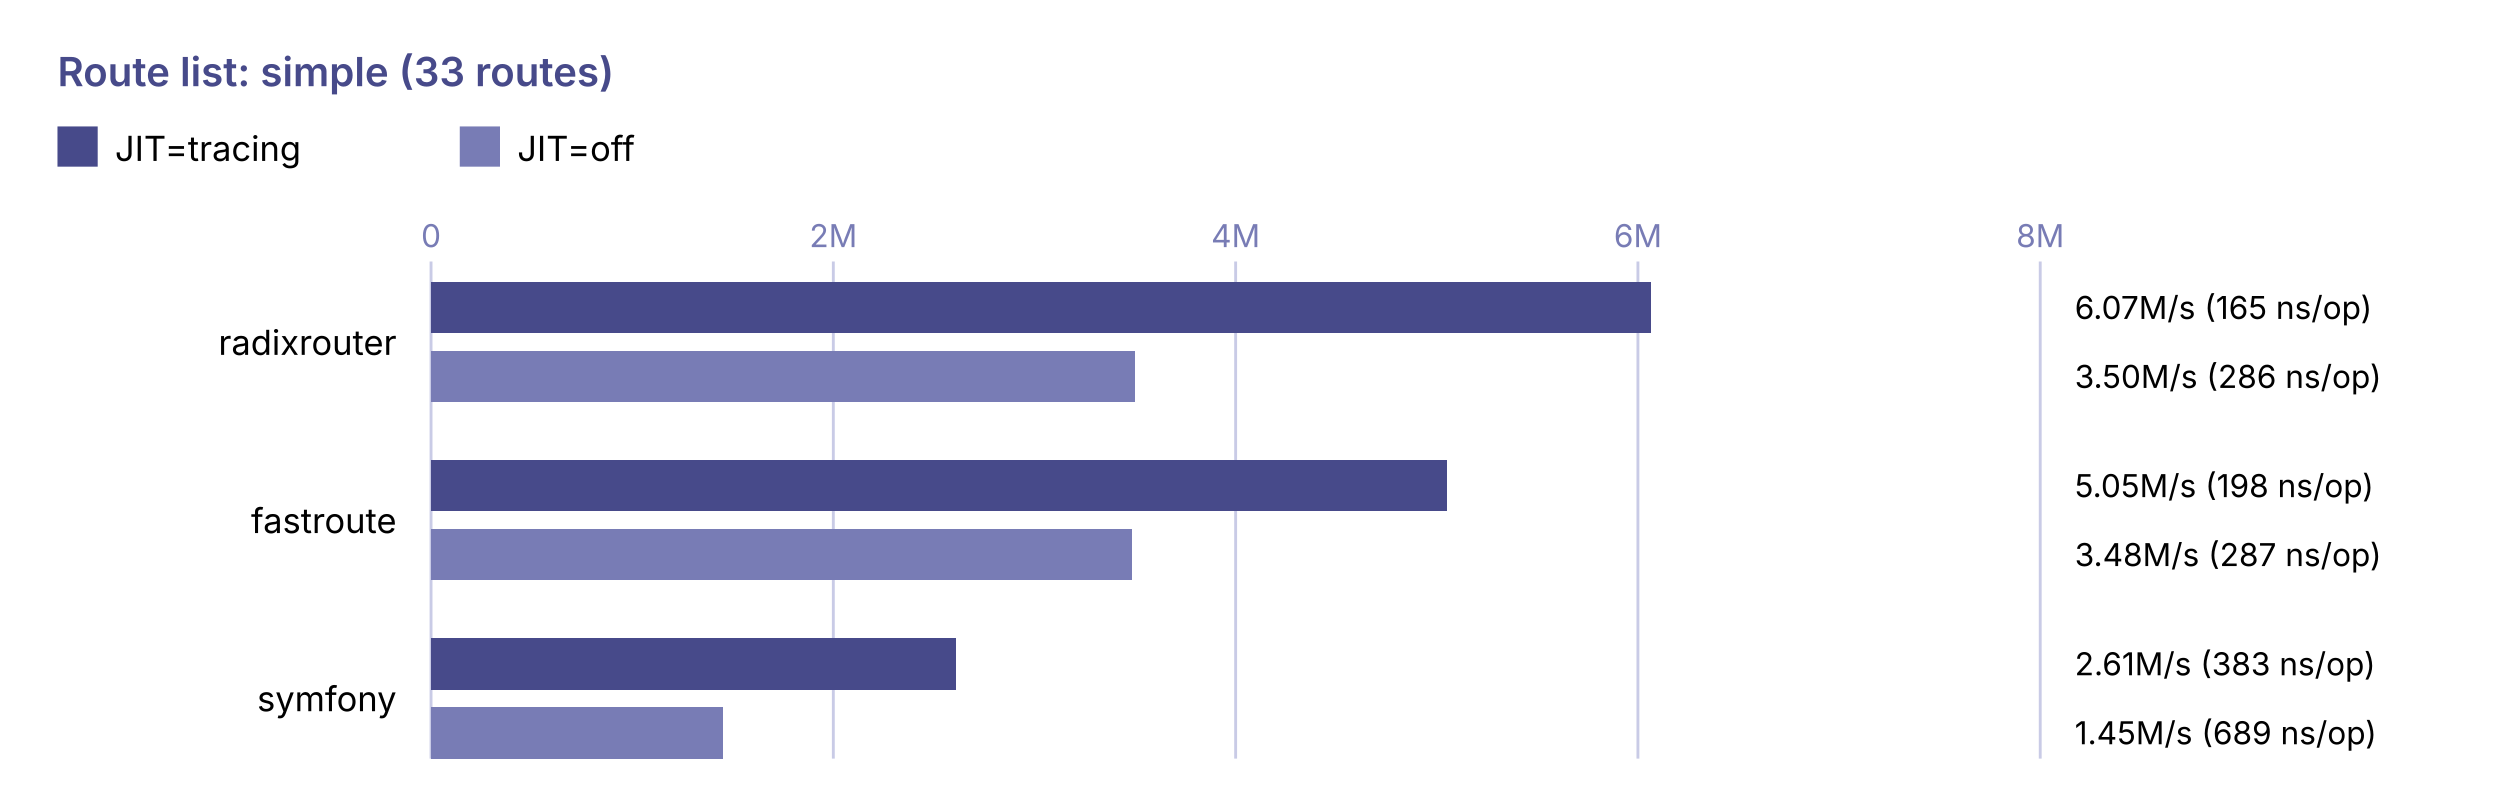
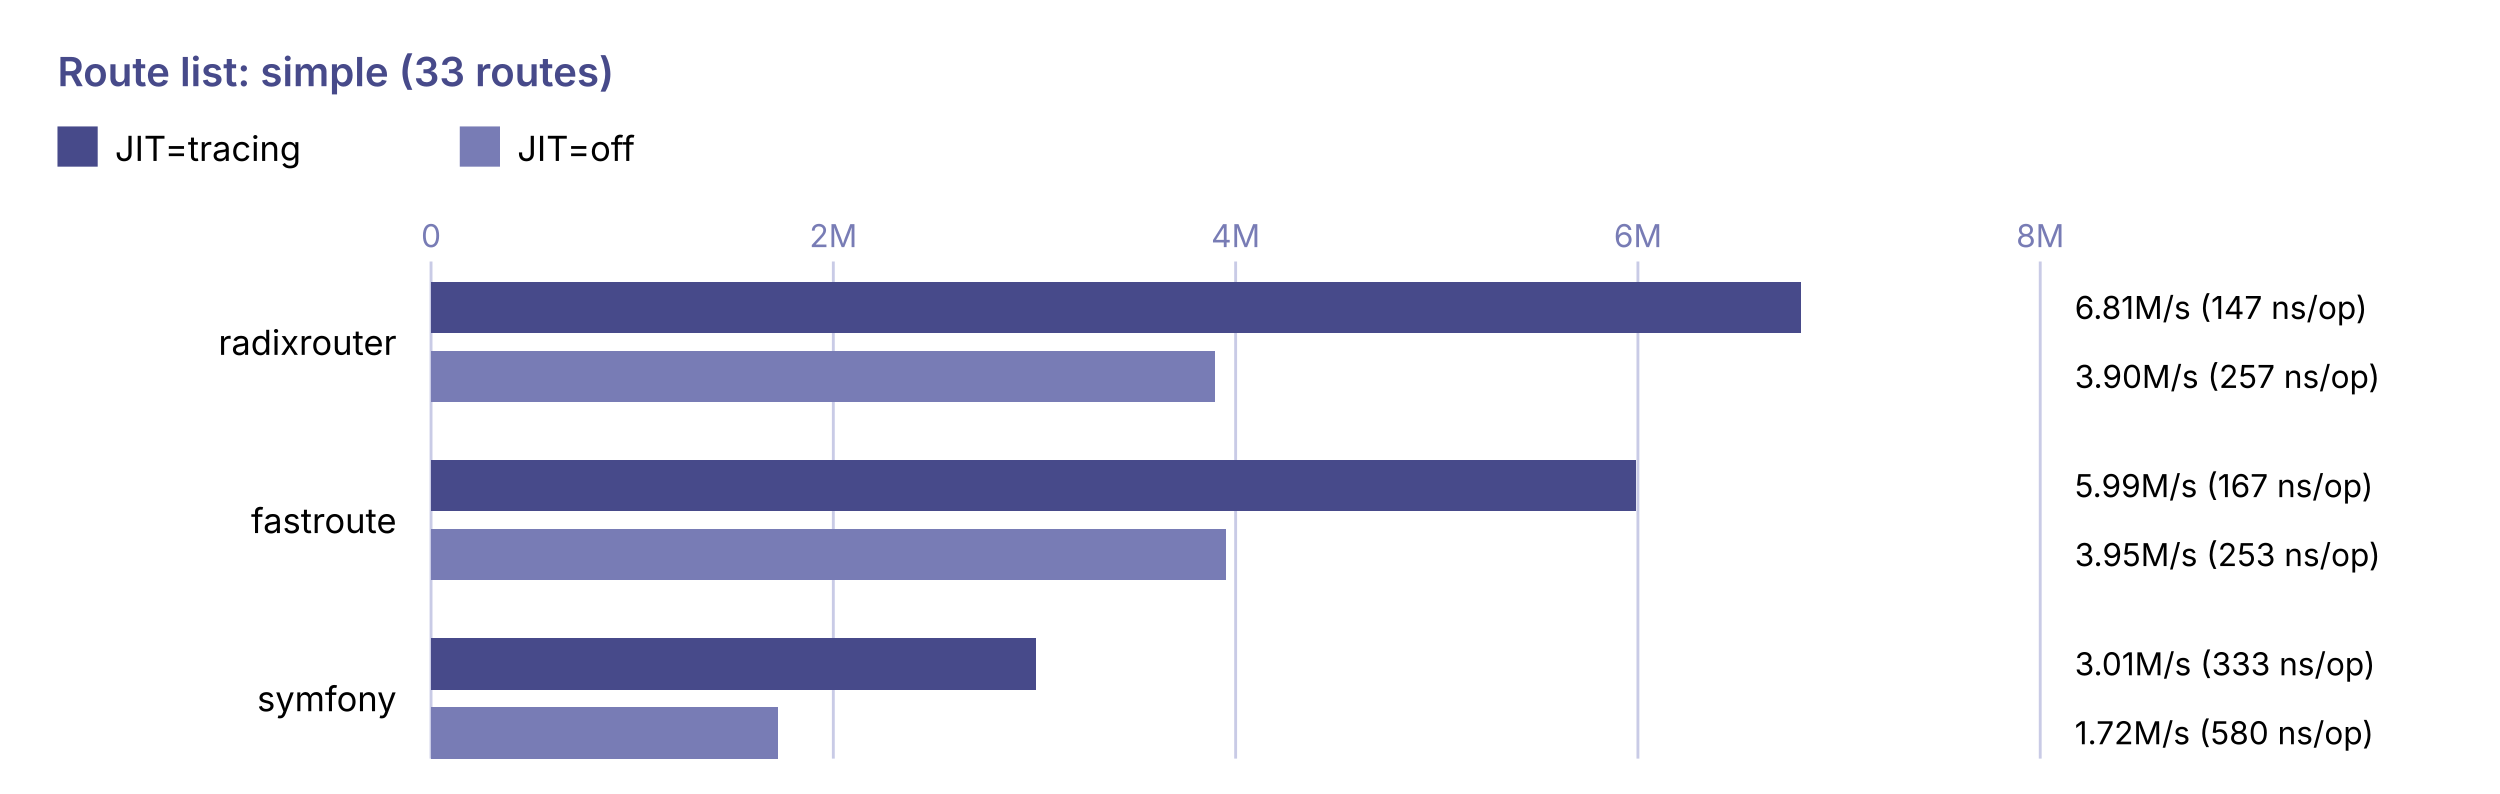
<svg xmlns="http://www.w3.org/2000/svg" viewBox="0 0 870 276" font-family="system-ui, -apple-system, 'Segoe UI', sans-serif">
  <style>.fg{fill:#000000}.accent{fill:#474A8A}.bar{shape-rendering:crispEdges}.div{stroke:#C9CBE6;stroke-width:1}.tick{fill:#787CB5}@media(prefers-color-scheme:dark){.fg{fill:#E6E6E6}.accent{fill:#B0B3D6}.tick{fill:#B0B3D6}}</style>
  <text class="accent" x="20" y="30" font-size="14" font-weight="600">Route list: simple (33 routes)</text>
  <rect x="20" y="44" width="14" height="14" fill="#474A8A" />
  <text class="fg" x="40" y="56" font-size="12">JIT=tracing</text>
  <rect x="160" y="44" width="14" height="14" fill="#787CB5" />
  <text class="fg" x="180" y="56" font-size="12">JIT=off</text>
  <text class="tick" x="150.00" y="86.0" text-anchor="middle" font-size="11">0</text>
  <line class="div" x1="290.00" y1="91.0" x2="290.00" y2="264.0" />
  <text class="tick" x="290.00" y="86.0" text-anchor="middle" font-size="11">2M</text>
  <line class="div" x1="430.00" y1="91.0" x2="430.00" y2="264.0" />
  <text class="tick" x="430.00" y="86.0" text-anchor="middle" font-size="11">4M</text>
  <line class="div" x1="570.00" y1="91.0" x2="570.00" y2="264.0" />
  <text class="tick" x="570.00" y="86.0" text-anchor="middle" font-size="11">6M</text>
  <line class="div" x1="710.00" y1="91.0" x2="710.00" y2="264.0" />
  <text class="tick" x="710.00" y="86.0" text-anchor="middle" font-size="11">8M</text>
  <line class="div" x1="150" y1="91.0" x2="150" y2="264.0" />
  <text class="fg" x="138" y="123.5" text-anchor="end" font-size="12">radixrouter</text>
-   <rect class="bar" x="150" y="98.0" width="424.59" height="18" fill="#474A8A" />
-   <text class="fg" x="722" y="111.0" font-size="11">6.07M/s  (165 ns/op)</text>
-   <rect class="bar" x="150" y="122.0" width="245.04" height="18" fill="#787CB5" />
-   <text class="fg" x="722" y="135.0" font-size="11">3.50M/s  (286 ns/op)</text>
+   <rect class="bar" x="150" y="98.0" width="476.86" height="18" fill="#474A8A" />
+   <text class="fg" x="722" y="111.0" font-size="11">6.81M/s  (147 ns/op)</text>
+   <rect class="bar" x="150" y="122.0" width="272.86" height="18" fill="#787CB5" />
+   <text class="fg" x="722" y="135.0" font-size="11">3.90M/s  (257 ns/op)</text>
  <text class="fg" x="138" y="185.5" text-anchor="end" font-size="12">fastroute</text>
-   <rect class="bar" x="150" y="160.0" width="353.40" height="18" fill="#474A8A" />
-   <text class="fg" x="722" y="173.0" font-size="11">5.05M/s  (198 ns/op)</text>
-   <rect class="bar" x="150" y="184.0" width="243.92" height="18" fill="#787CB5" />
-   <text class="fg" x="722" y="197.0" font-size="11">3.48M/s  (287 ns/op)</text>
+   <rect class="bar" x="150" y="160.0" width="419.39" height="18" fill="#474A8A" />
+   <text class="fg" x="722" y="173.0" font-size="11">5.99M/s  (167 ns/op)</text>
+   <rect class="bar" x="150" y="184.0" width="276.81" height="18" fill="#787CB5" />
+   <text class="fg" x="722" y="197.0" font-size="11">3.95M/s  (253 ns/op)</text>
  <text class="fg" x="138" y="247.5" text-anchor="end" font-size="12">symfony</text>
-   <rect class="bar" x="150" y="222.0" width="182.80" height="18" fill="#474A8A" />
-   <text class="fg" x="722" y="235.0" font-size="11">2.61M/s  (383 ns/op)</text>
-   <rect class="bar" x="150" y="246.0" width="101.63" height="18" fill="#787CB5" />
-   <text class="fg" x="722" y="259.0" font-size="11">1.45M/s  (689 ns/op)</text>
+   <rect class="bar" x="150" y="222.0" width="210.40" height="18" fill="#474A8A" />
+   <text class="fg" x="722" y="235.0" font-size="11">3.01M/s  (333 ns/op)</text>
+   <rect class="bar" x="150" y="246.0" width="120.70" height="18" fill="#787CB5" />
+   <text class="fg" x="722" y="259.0" font-size="11">1.72M/s  (580 ns/op)</text>
</svg>
